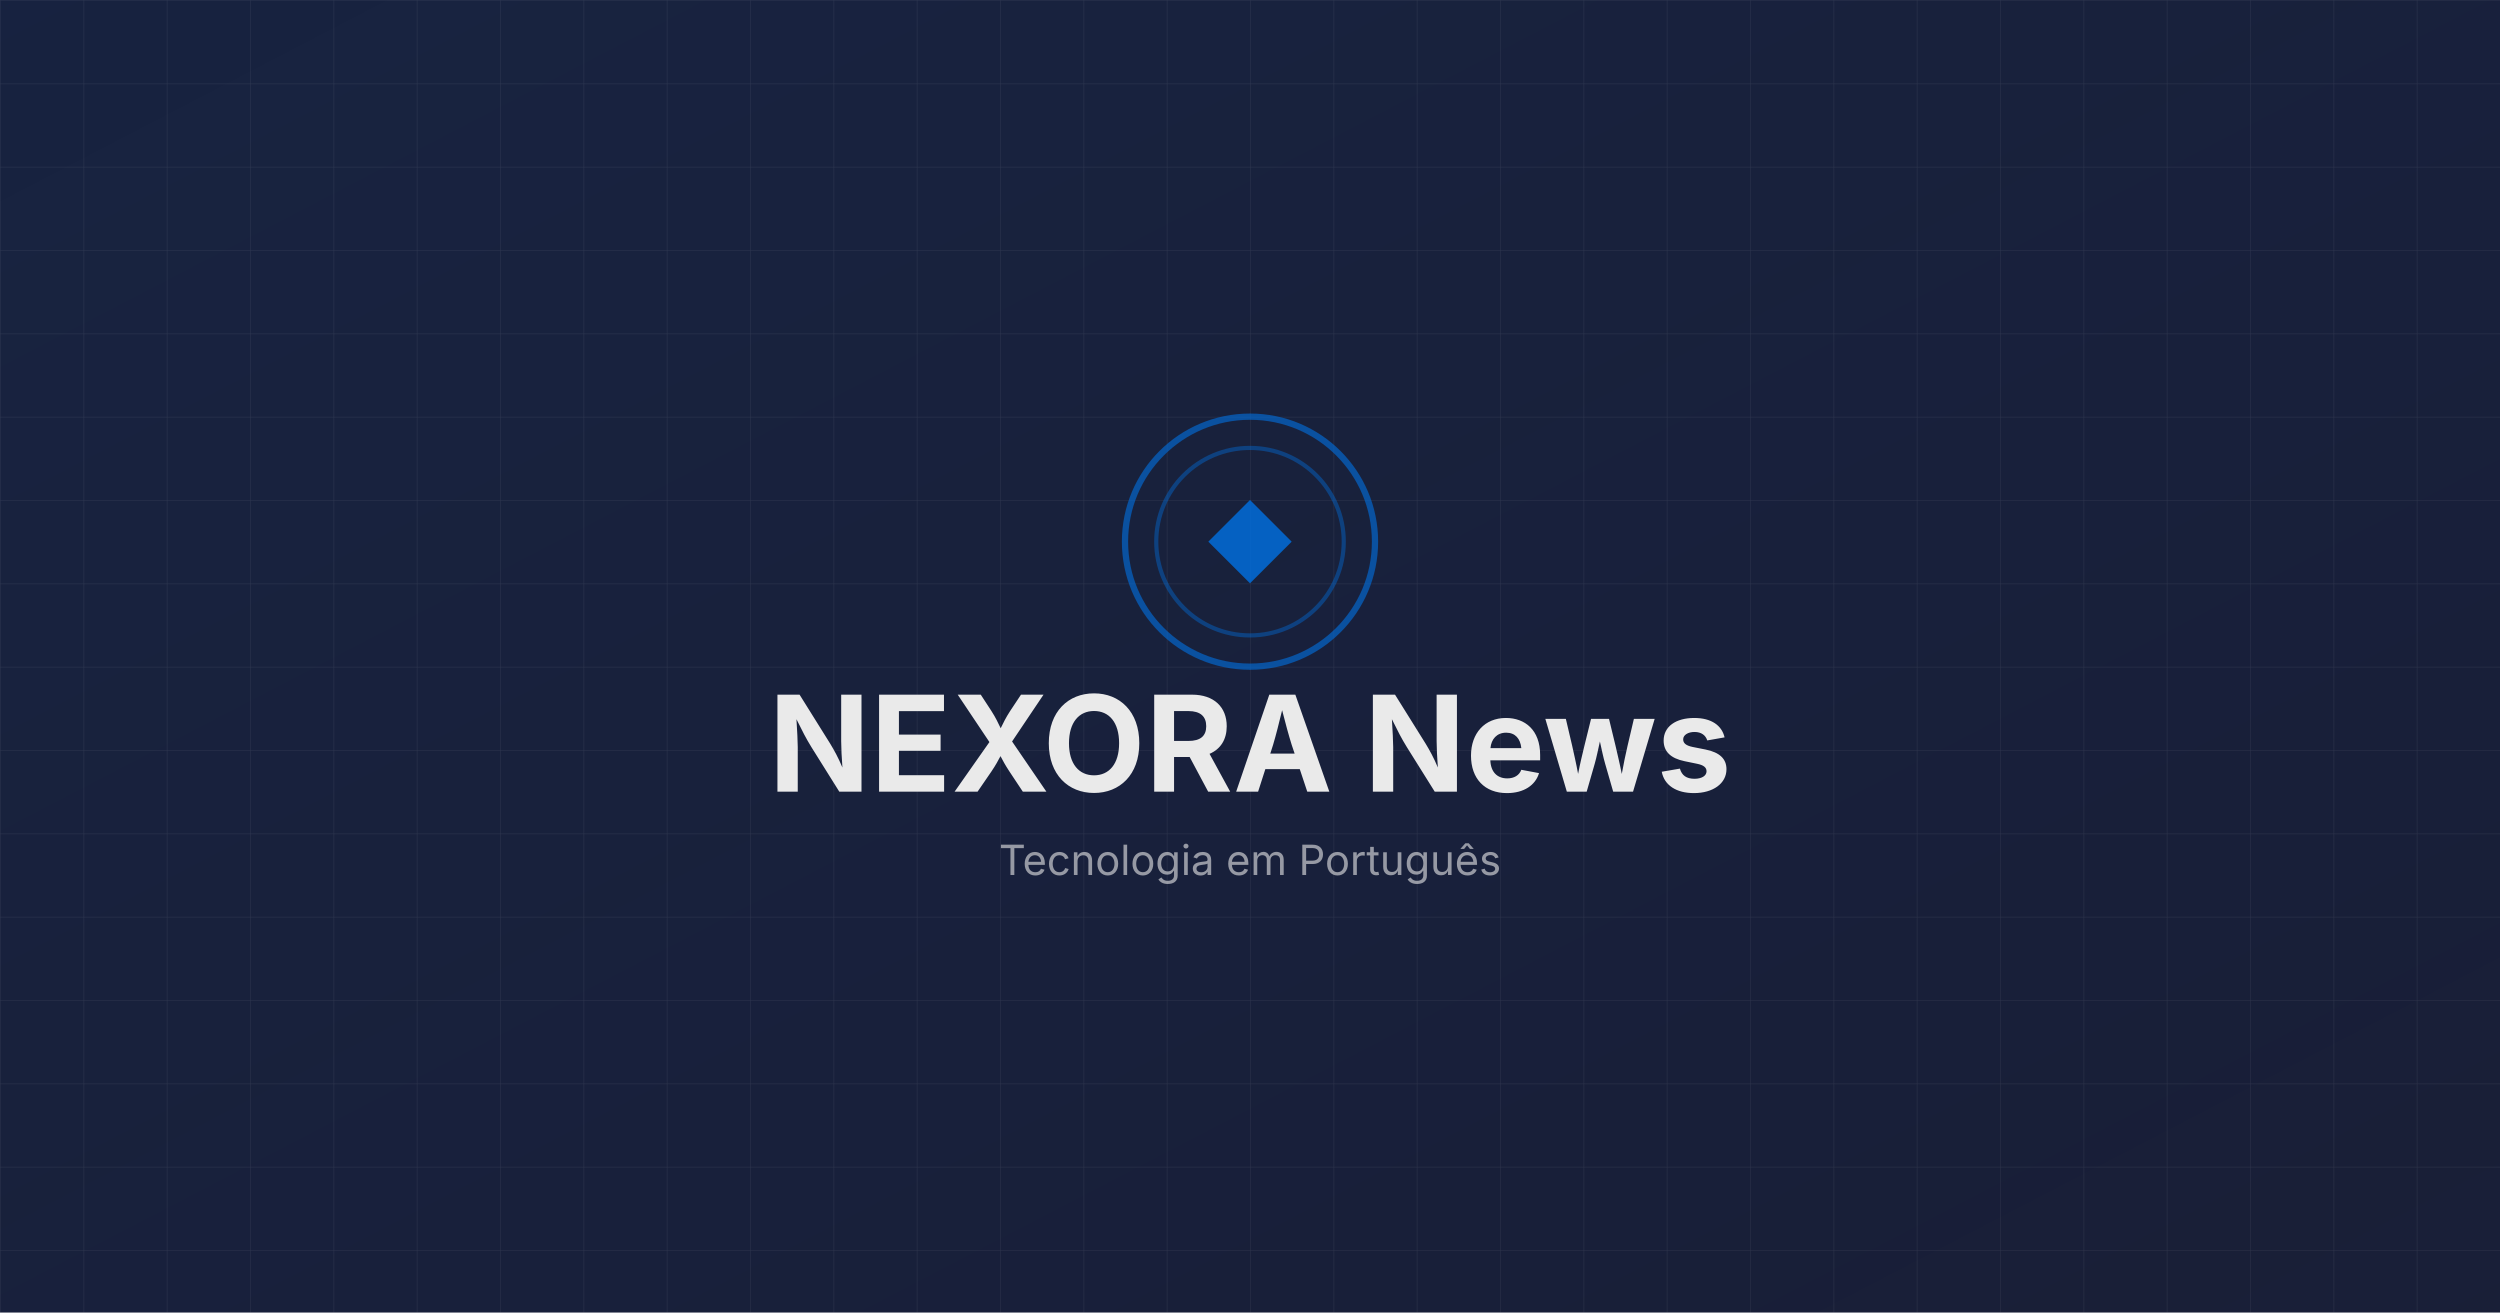
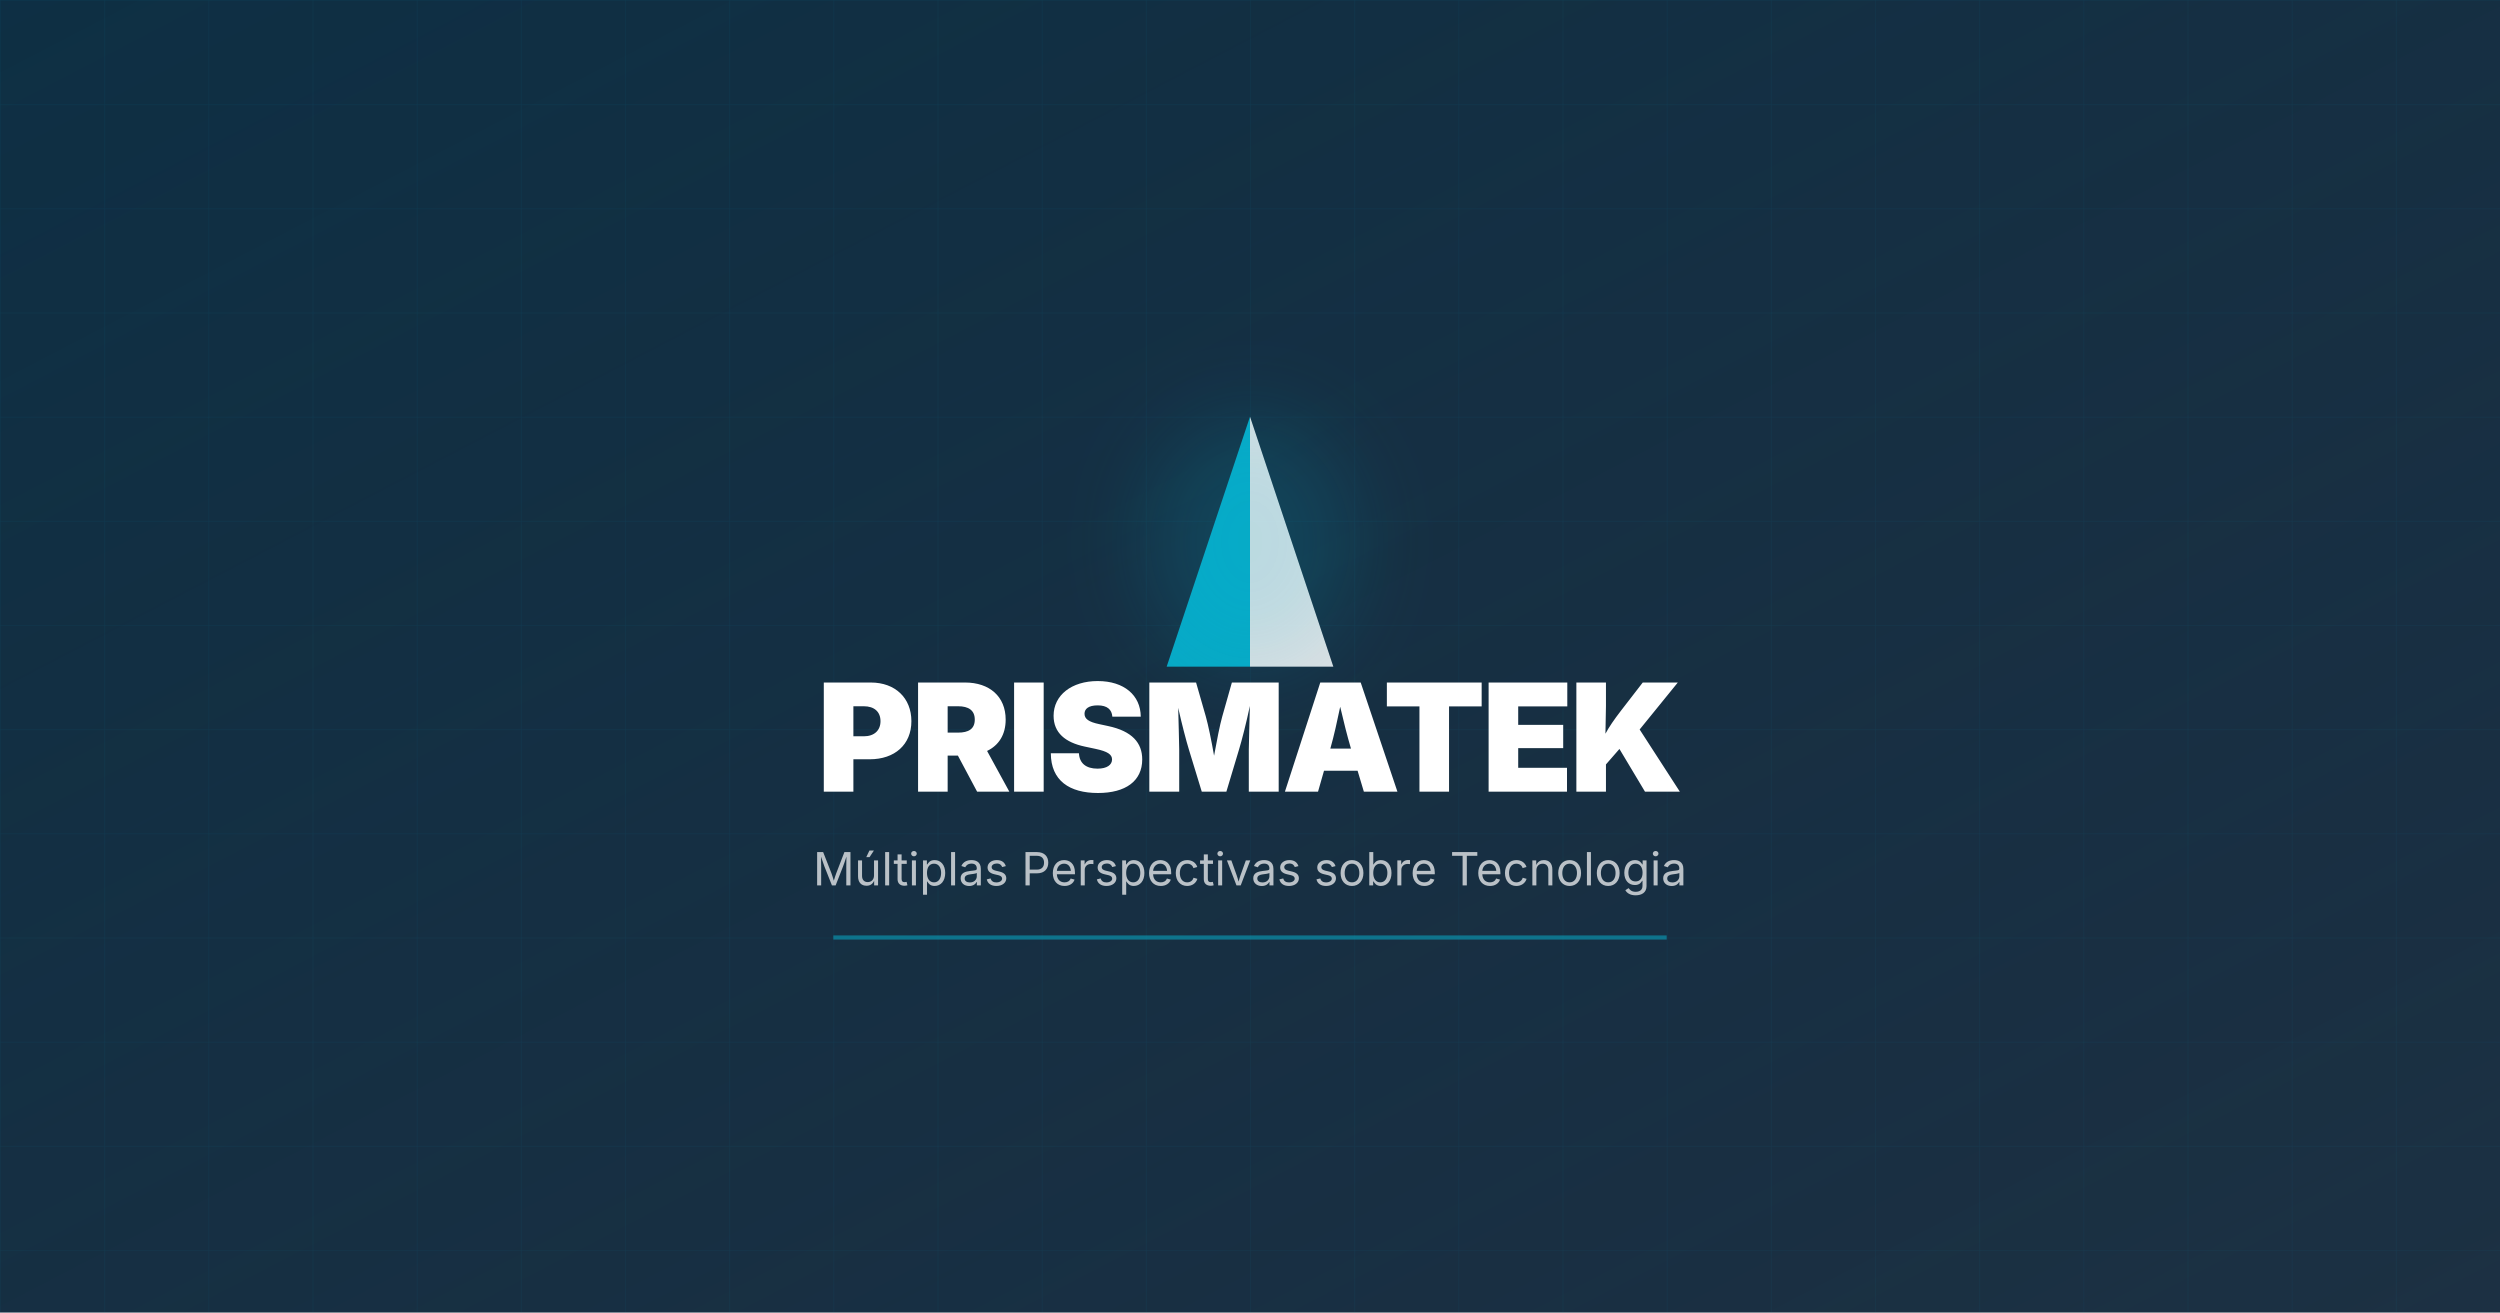
<svg xmlns="http://www.w3.org/2000/svg" width="1200" height="630" viewBox="0 0 1200 630">
-   <rect width="1200" height="630" fill="#1a1a2e" />
  <defs>
-     <linearGradient id="grad" x1="0%" y1="0%" x2="100%" y2="100%">
-       <stop offset="0%" style="stop-color:#0071e3;stop-opacity:0.1" />
-       <stop offset="100%" style="stop-color:#0071e3;stop-opacity:0.05" />
+     <linearGradient id="bgGrad" x1="0%" y1="0%" x2="100%" y2="100%">
+       <stop offset="0%" style="stop-color:#0F172A;stop-opacity:1" />
+       <stop offset="100%" style="stop-color:#1E293B;stop-opacity:1" />
+     </linearGradient>
+     <linearGradient id="overlayGrad" x1="0%" y1="0%" x2="100%" y2="100%">
+       <stop offset="0%" style="stop-color:#06B6D4;stop-opacity:0.15" />
+       <stop offset="100%" style="stop-color:#06B6D4;stop-opacity:0.05" />
    </linearGradient>
  </defs>
-   <rect width="1200" height="630" fill="url(#grad)" />
+   <rect width="1200" height="630" fill="url(#bgGrad)" />
+   <rect width="1200" height="630" fill="url(#overlayGrad)" />
  <defs>
-     <pattern id="grid" width="40" height="40" patternUnits="userSpaceOnUse">
-       <path d="M 40 0 L 0 0 0 40" fill="none" stroke="#eaeaea" stroke-width="0.5" opacity="0.1" />
+     <pattern id="grid" width="50" height="50" patternUnits="userSpaceOnUse">
+       <path d="M 50 0 L 0 0 0 50" fill="none" stroke="#06B6D4" stroke-width="0.5" opacity="0.08" />
    </pattern>
  </defs>
  <rect width="1200" height="630" fill="url(#grid)" />
-   <circle cx="600" cy="260" r="60" fill="none" stroke="#0071e3" stroke-width="3" opacity="0.6" />
-   <circle cx="600" cy="260" r="45" fill="none" stroke="#0071e3" stroke-width="2" opacity="0.4" />
-   <path d="M 580 260 L 600 240 L 620 260 L 600 280 Z" fill="#0071e3" opacity="0.8" />
-   <text x="600" y="380" font-family="system-ui, -apple-system, sans-serif" font-size="64" font-weight="700" fill="#eaeaea" text-anchor="middle">
-     NEXORA News
+   <g transform="translate(600, 240)">
+     <path d="M -40 80 L 0 -40 L 0 80 Z" fill="#06B6D4" opacity="0.9" />
+     <path d="M 0 -40 L 40 80 L 0 80 Z" fill="#FFFFFF" opacity="0.85" />
+     <ellipse cx="0" cy="20" rx="50" ry="60" fill="#06B6D4" opacity="0.15" filter="blur(20px)" />
+   </g>
+   <text x="600" y="380" font-family="system-ui, -apple-system, 'Inter', sans-serif" font-size="72" font-weight="900" fill="#FFFFFF" text-anchor="middle" letter-spacing="-2">
+     PRISMATEK
  </text>
-   <text x="600" y="420" font-family="system-ui, -apple-system, sans-serif" font-size="20" fill="#eaeaea" text-anchor="middle" opacity="0.6">
-     Tecnologia em Português
+   <text x="600" y="425" font-family="system-ui, -apple-system, sans-serif" font-size="22" font-weight="400" fill="#FFFFFF" text-anchor="middle" opacity="0.7">
+     Múltiplas Perspectivas sobre Tecnologia
  </text>
+   <line x1="400" y1="450" x2="800" y2="450" stroke="#06B6D4" stroke-width="2" opacity="0.5" />
</svg>
